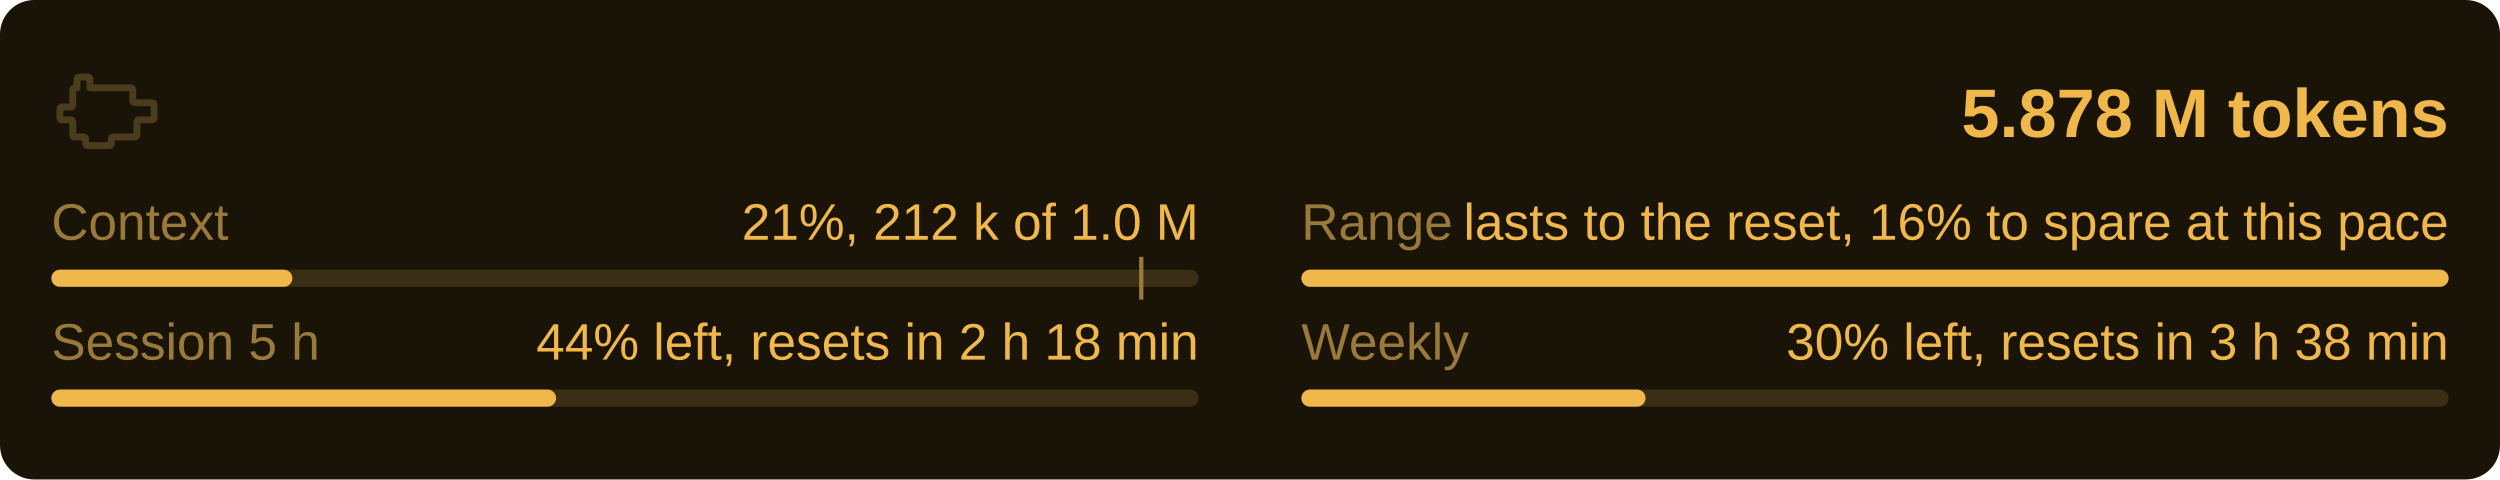
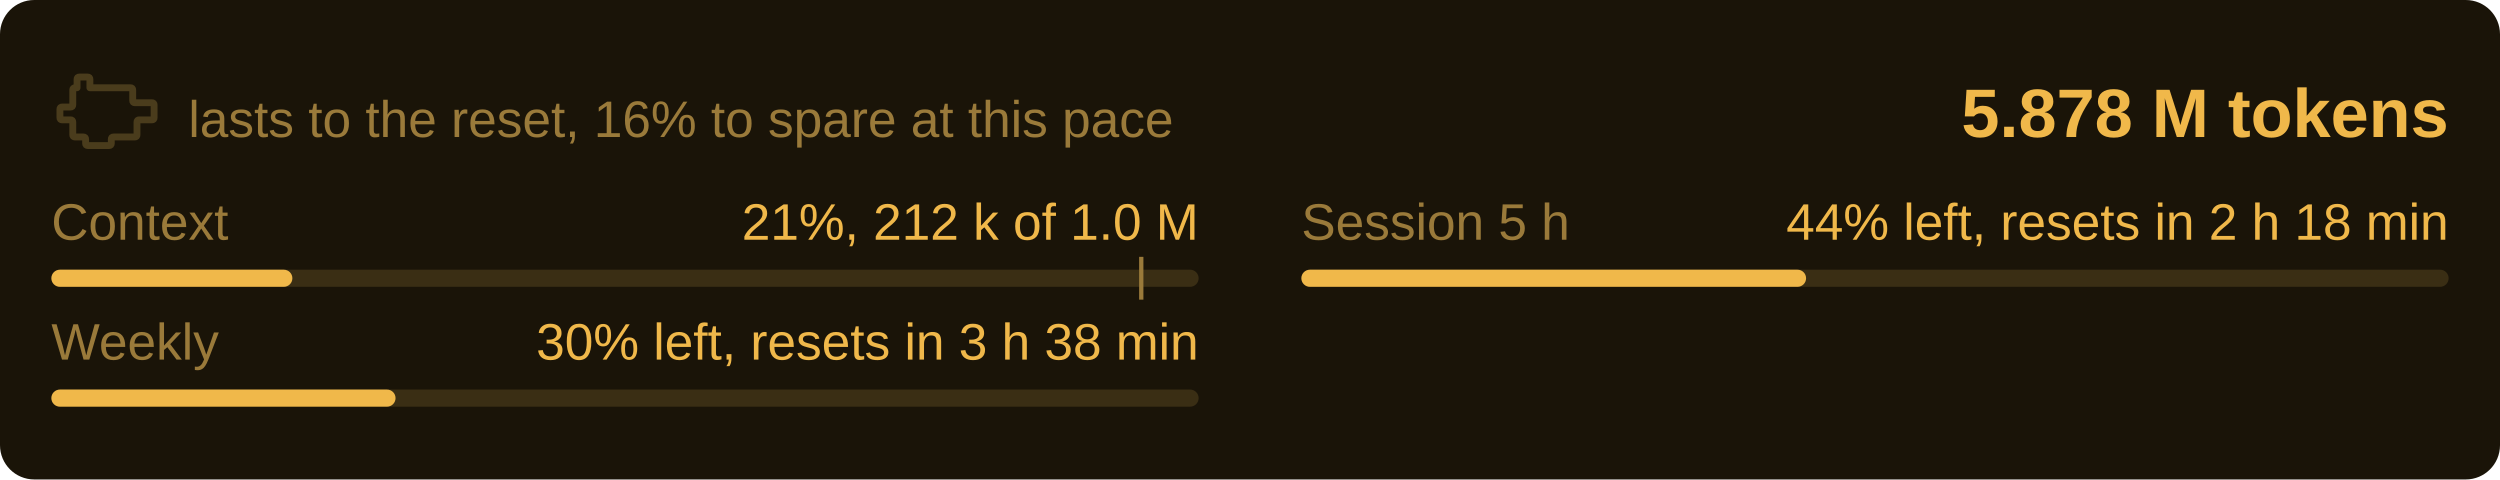
<svg xmlns="http://www.w3.org/2000/svg" viewBox="0 0 584 112" width="584" height="112">
  <rect width="100%" height="100%" rx="8" fill="#1a1408" />
  <g transform="translate(12 12)">
    <path d="M6 3.5V1.5Q6 1 6.5 1H8.5Q9 1 9 1.5V3.5H18.5Q19 3.5 19 4V6.5Q19 7 19.5 7H23.5Q24 7 24 7.5V10.5Q24 11 23.5 11H20.5Q20 11 20 11.5V14.5Q20 15 19.5 15H14.5Q14 15 14 15.5V16.5Q14 17 13.5 17H8.5Q8 17 8 16.5V15.5Q8 15 7.5 15H5.5Q5 15 5 14.5V11.5Q5 11 4.5 11H2.5Q2 11 2 10.5V8.5Q2 8 2.5 8H4.5Q5 8 5 7.5V4Q5 3.5 5.5 3.5Z" transform="translate(0 5)" fill="none" stroke="#4a3c1c" stroke-width="1.6" stroke-opacity="1" stroke-linejoin="round" stroke-linecap="round" />
+     <text x="32" y="20" font-family="'Segoe UI','Helvetica Neue',Arial,sans-serif" font-size="12" style="font-variant-numeric:tabular-nums">
+       <tspan fill="#9a7a3a">lasts to the reset, 16% to spare at this pace</tspan>
+     </text>
    <text x="560" y="20" font-size="16" fill="#f0b84a" text-anchor="end" font-weight="600" font-family="'Segoe UI','Helvetica Neue',Arial,sans-serif" style="font-variant-numeric:tabular-nums">5.878 M tokens</text>
    <text x="0" y="44" font-size="12" fill="#9a7a3a" text-anchor="start" font-weight="400" font-family="'Segoe UI','Helvetica Neue',Arial,sans-serif" style="font-variant-numeric:tabular-nums">Context</text>
    <text x="268" y="44" font-size="12" fill="#f0b84a" text-anchor="end" font-weight="400" font-family="'Segoe UI','Helvetica Neue',Arial,sans-serif" style="font-variant-numeric:tabular-nums">21%, 212 k of 1.0 M</text>
    <rect x="0" y="51" width="268" height="4" rx="2" fill="#3a2e14" />
    <rect x="0" y="51" width="56.3" height="4" rx="2" fill="#f0b84a" />
    <rect x="254.1" y="48" width="1" height="10" fill="#9a7a3a" />
-     <text x="292" y="44" font-size="12" fill="#9a7a3a" text-anchor="start" font-weight="400" font-family="'Segoe UI','Helvetica Neue',Arial,sans-serif" style="font-variant-numeric:tabular-nums">Range</text>
-     <text x="560" y="44" font-size="12" fill="#f0b84a" text-anchor="end" font-weight="400" font-family="'Segoe UI','Helvetica Neue',Arial,sans-serif" style="font-variant-numeric:tabular-nums">lasts to the reset, 16% to spare at this pace</text>
+     <text x="292" y="44" font-size="12" fill="#9a7a3a" text-anchor="start" font-weight="400" font-family="'Segoe UI','Helvetica Neue',Arial,sans-serif" style="font-variant-numeric:tabular-nums">Session 5 h</text>
+     <text x="560" y="44" font-size="12" fill="#f0b84a" text-anchor="end" font-weight="400" font-family="'Segoe UI','Helvetica Neue',Arial,sans-serif" style="font-variant-numeric:tabular-nums">44% left, resets in 2 h 18 min</text>
    <rect x="292" y="51" width="268" height="4" rx="2" fill="#3a2e14" />
-     <rect x="292" y="51" width="268.0" height="4" rx="2" fill="#f0b84a" />
-     <text x="0" y="72" font-size="12" fill="#9a7a3a" text-anchor="start" font-weight="400" font-family="'Segoe UI','Helvetica Neue',Arial,sans-serif" style="font-variant-numeric:tabular-nums">Session 5 h</text>
-     <text x="268" y="72" font-size="12" fill="#f0b84a" text-anchor="end" font-weight="400" font-family="'Segoe UI','Helvetica Neue',Arial,sans-serif" style="font-variant-numeric:tabular-nums">44% left, resets in 2 h 18 min</text>
+     <rect x="292" y="51" width="117.9" height="4" rx="2" fill="#f0b84a" />
+     <text x="0" y="72" font-size="12" fill="#9a7a3a" text-anchor="start" font-weight="400" font-family="'Segoe UI','Helvetica Neue',Arial,sans-serif" style="font-variant-numeric:tabular-nums">Weekly</text>
+     <text x="268" y="72" font-size="12" fill="#f0b84a" text-anchor="end" font-weight="400" font-family="'Segoe UI','Helvetica Neue',Arial,sans-serif" style="font-variant-numeric:tabular-nums">30% left, resets in 3 h 38 min</text>
    <rect x="0" y="79" width="268" height="4" rx="2" fill="#3a2e14" />
-     <rect x="0" y="79" width="117.9" height="4" rx="2" fill="#f0b84a" />
-     <text x="292" y="72" font-size="12" fill="#9a7a3a" text-anchor="start" font-weight="400" font-family="'Segoe UI','Helvetica Neue',Arial,sans-serif" style="font-variant-numeric:tabular-nums">Weekly</text>
-     <text x="560" y="72" font-size="12" fill="#f0b84a" text-anchor="end" font-weight="400" font-family="'Segoe UI','Helvetica Neue',Arial,sans-serif" style="font-variant-numeric:tabular-nums">30% left, resets in 3 h 38 min</text>
-     <rect x="292" y="79" width="268" height="4" rx="2" fill="#3a2e14" />
-     <rect x="292" y="79" width="80.4" height="4" rx="2" fill="#f0b84a" />
+     <rect x="0" y="79" width="80.4" height="4" rx="2" fill="#f0b84a" />
  </g>
</svg>
